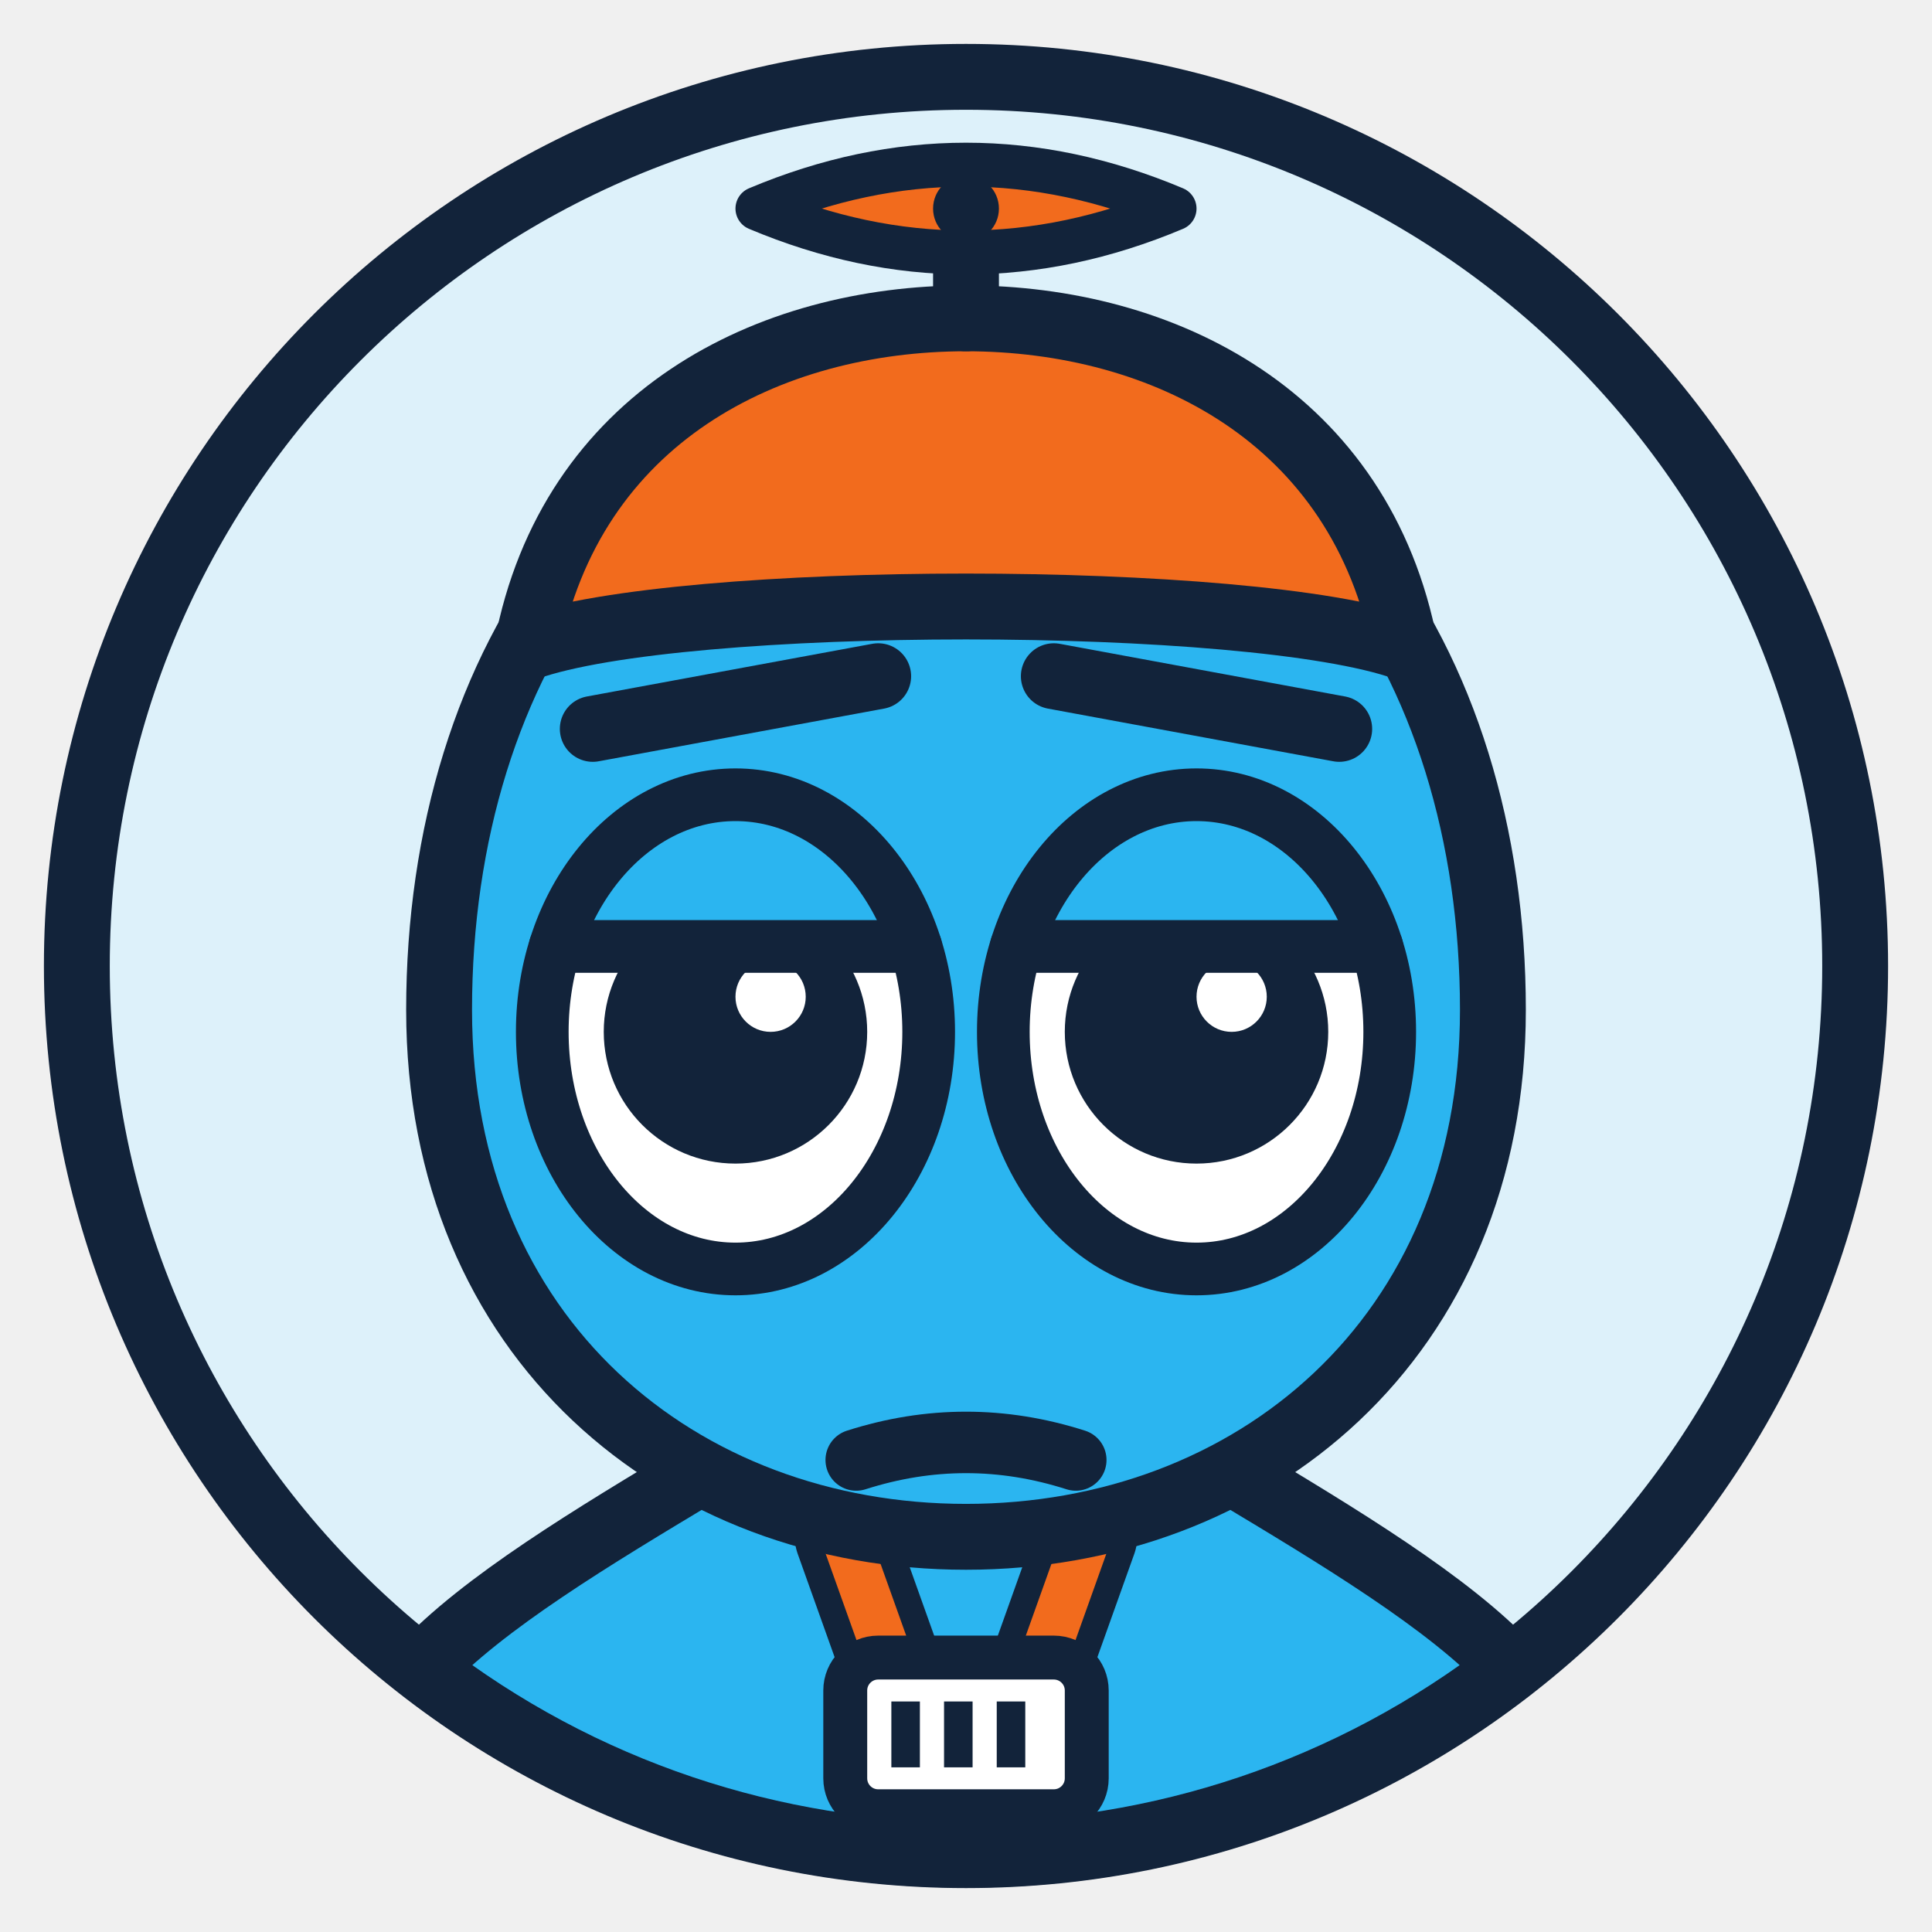
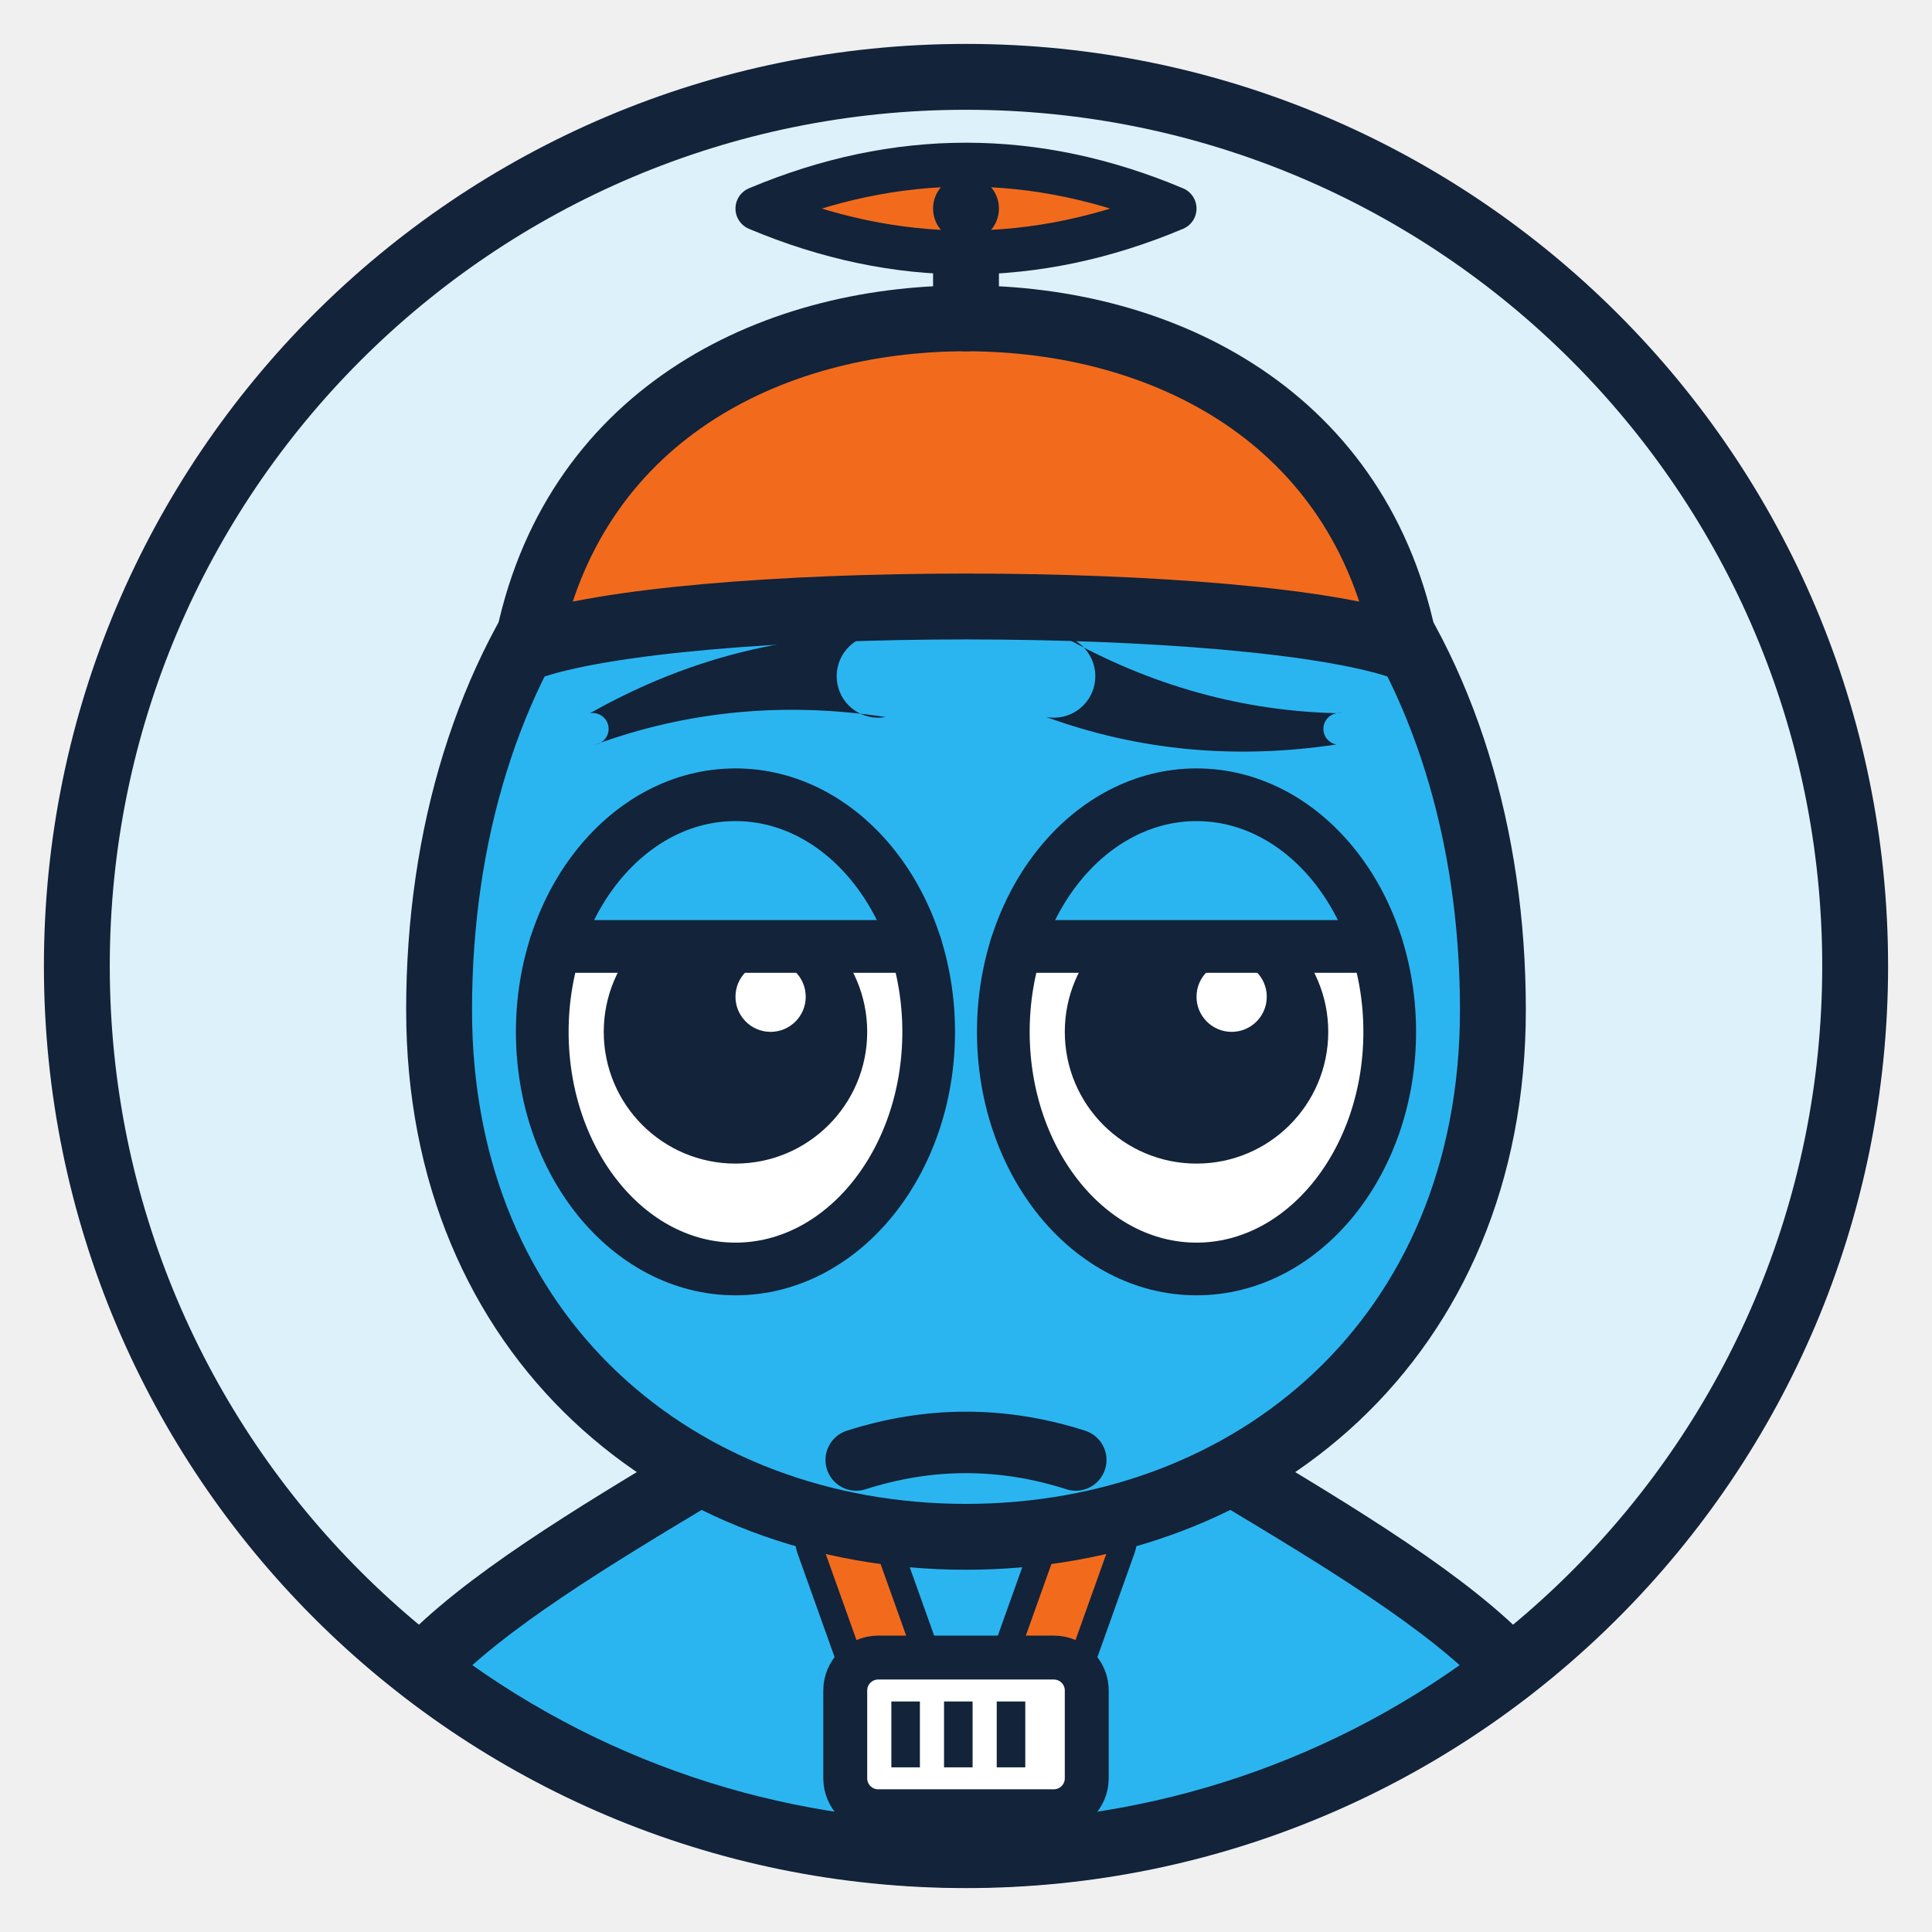
<svg xmlns="http://www.w3.org/2000/svg" viewBox="0 0 88 88" width="88" height="88" color="#12233A" role="img" aria-label="Shin: unknown">
  <circle class="face-disc" cx="44" cy="44" r="40.5" fill="#DDF1FA" />
  <g class="face-body">
    <path d="M32 67 C27 70 22 73 19.2 76 A40.5 40.5 0 0 0 68.8 76 C66 73 61 70 56 67 Z" fill="#2BB5F0" stroke="currentColor" stroke-width="3" stroke-linejoin="round" />
    <path d="M38.5 70 L41 77 M49.5 70 L47 77" stroke="currentColor" stroke-width="4.6" stroke-linecap="round" fill="none" />
    <path d="M38.5 70 L41 77 M49.5 70 L47 77" stroke="#F26B1D" stroke-width="2.2" stroke-linecap="round" fill="none" />
    <rect x="38.5" y="75.5" width="11" height="7" rx="1.5" fill="#FFFFFF" stroke="currentColor" stroke-width="2" />
    <path d="M40.6 77.5 h1.3 v3 h-1.3 Z M43 77.5 h1.3 v3 h-1.3 Z M45.4 77.5 h1.3 v3 h-1.3 Z" fill="#12233A" />
  </g>
  <g class="face-head">
    <path class="face-skull" d="M44 17 C59 17 68 30 68 46 C68 61 57 70 44 70 C31 70 20 61 20 46 C20 30 29 17 44 17 Z" fill="#2BB5F0" stroke="currentColor" stroke-width="3" />
    <g class="face-hat">
      <path d="M24 29.5 C26 19 35 14.5 44 14.5 C53 14.5 62 19 64 29.5 C57 27 31 27 24 29.5 Z" fill="#F26B1D" stroke="currentColor" stroke-width="3" stroke-linejoin="round" />
      <path d="M44 14.5 L44 10.5" stroke="currentColor" stroke-width="3" stroke-linecap="round" />
      <g>
        <path d="M34.5 9.5 Q44 5.5 53.5 9.5 Q44 13.5 34.5 9.5 Z" fill="#F26B1D" stroke="currentColor" stroke-width="2" stroke-linejoin="round" />
        <circle cx="44" cy="9.5" r="1.5" fill="#12233A" />
      </g>
    </g>
    <g class="face-brows">
-       <path d="M27 33.2 L40 30.8 M48 30.8 L61 33.2" stroke="currentColor" stroke-width="3" stroke-linecap="round" fill="none" />
+       <path d="M39.66 28.94 Q32.95 29.05 26.87 32.49 A0.72 0.72 0 0 1 27.13 33.91 Q33.43 31.61 40.34 32.66 A1.89 1.89 0 0 1 39.66 28.94 Z M47.66 32.66 Q53.95 34.95 60.87 33.91 A0.72 0.72 0 0 1 61.13 32.49 Q54.43 32.39 48.34 28.94 A1.89 1.89 0 0 1 47.66 32.66 Z" fill="currentColor" />
    </g>
    <g class="face-eyes">
      <ellipse cx="33.5" cy="47" rx="8.8" ry="10.8" fill="#FFFFFF" />
      <circle cx="33.5" cy="47" r="6" fill="#12233A" />
      <circle cx="35.1" cy="45.4" r="1.6" fill="#FFFFFF" />
      <path d="M25.29 43.11 A8.8 10.8 0 0 1 41.71 43.11 Z" fill="#2BB5F0" />
      <path d="M25.29 43.11 L41.71 43.11" stroke="currentColor" stroke-width="2.4" stroke-linecap="round" fill="none" />
      <ellipse cx="33.5" cy="47" rx="8.8" ry="10.8" fill="none" stroke="currentColor" stroke-width="2.4" />
      <ellipse cx="54.5" cy="47" rx="8.8" ry="10.8" fill="#FFFFFF" />
      <circle cx="54.5" cy="47" r="6" fill="#12233A" />
      <circle cx="56.1" cy="45.4" r="1.6" fill="#FFFFFF" />
      <path d="M46.29 43.11 A8.8 10.8 0 0 1 62.71 43.11 Z" fill="#2BB5F0" />
      <path d="M46.29 43.11 L62.71 43.11" stroke="currentColor" stroke-width="2.4" stroke-linecap="round" fill="none" />
      <ellipse cx="54.5" cy="47" rx="8.8" ry="10.8" fill="none" stroke="currentColor" stroke-width="2.4" />
    </g>
    <g class="face-mouth">
      <path d="M39 66.5 Q44 64.9 49 66.5" stroke="currentColor" stroke-width="2.8" stroke-linecap="round" fill="none" />
    </g>
  </g>
  <g class="face-extras" />
  <circle class="face-ring" cx="44" cy="44" r="40.5" fill="none" stroke="currentColor" stroke-width="3" />
</svg>
